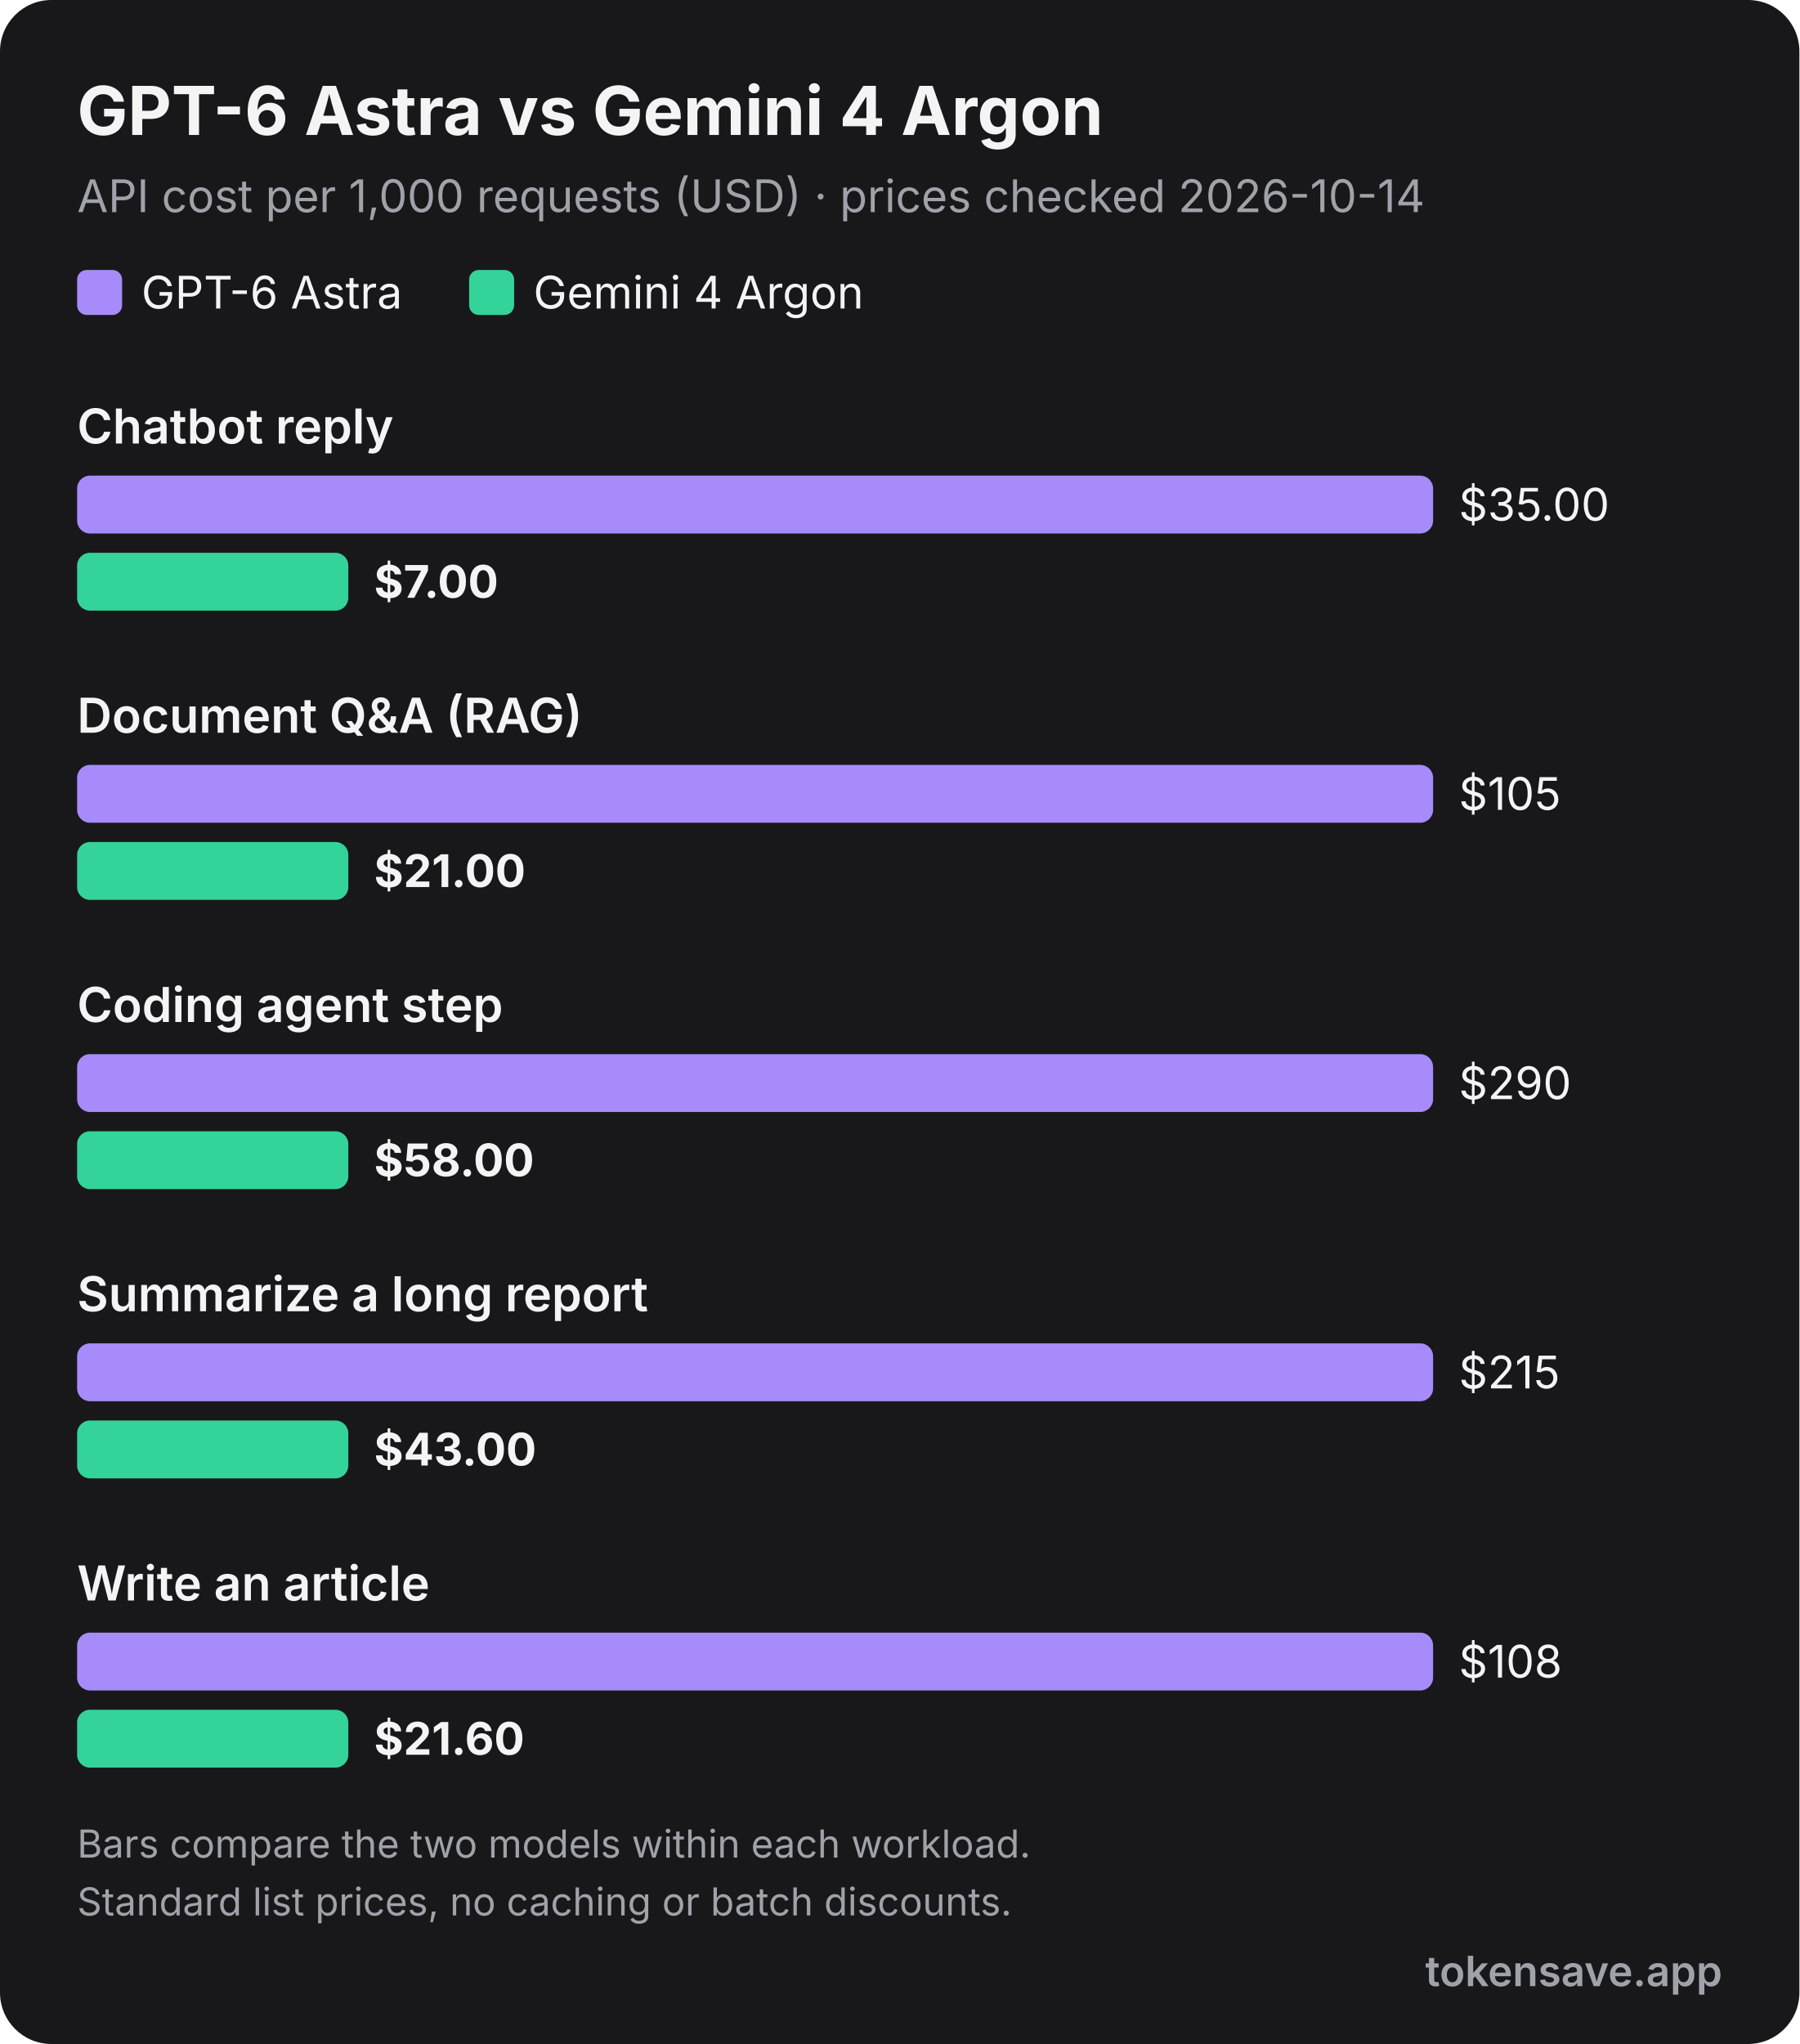
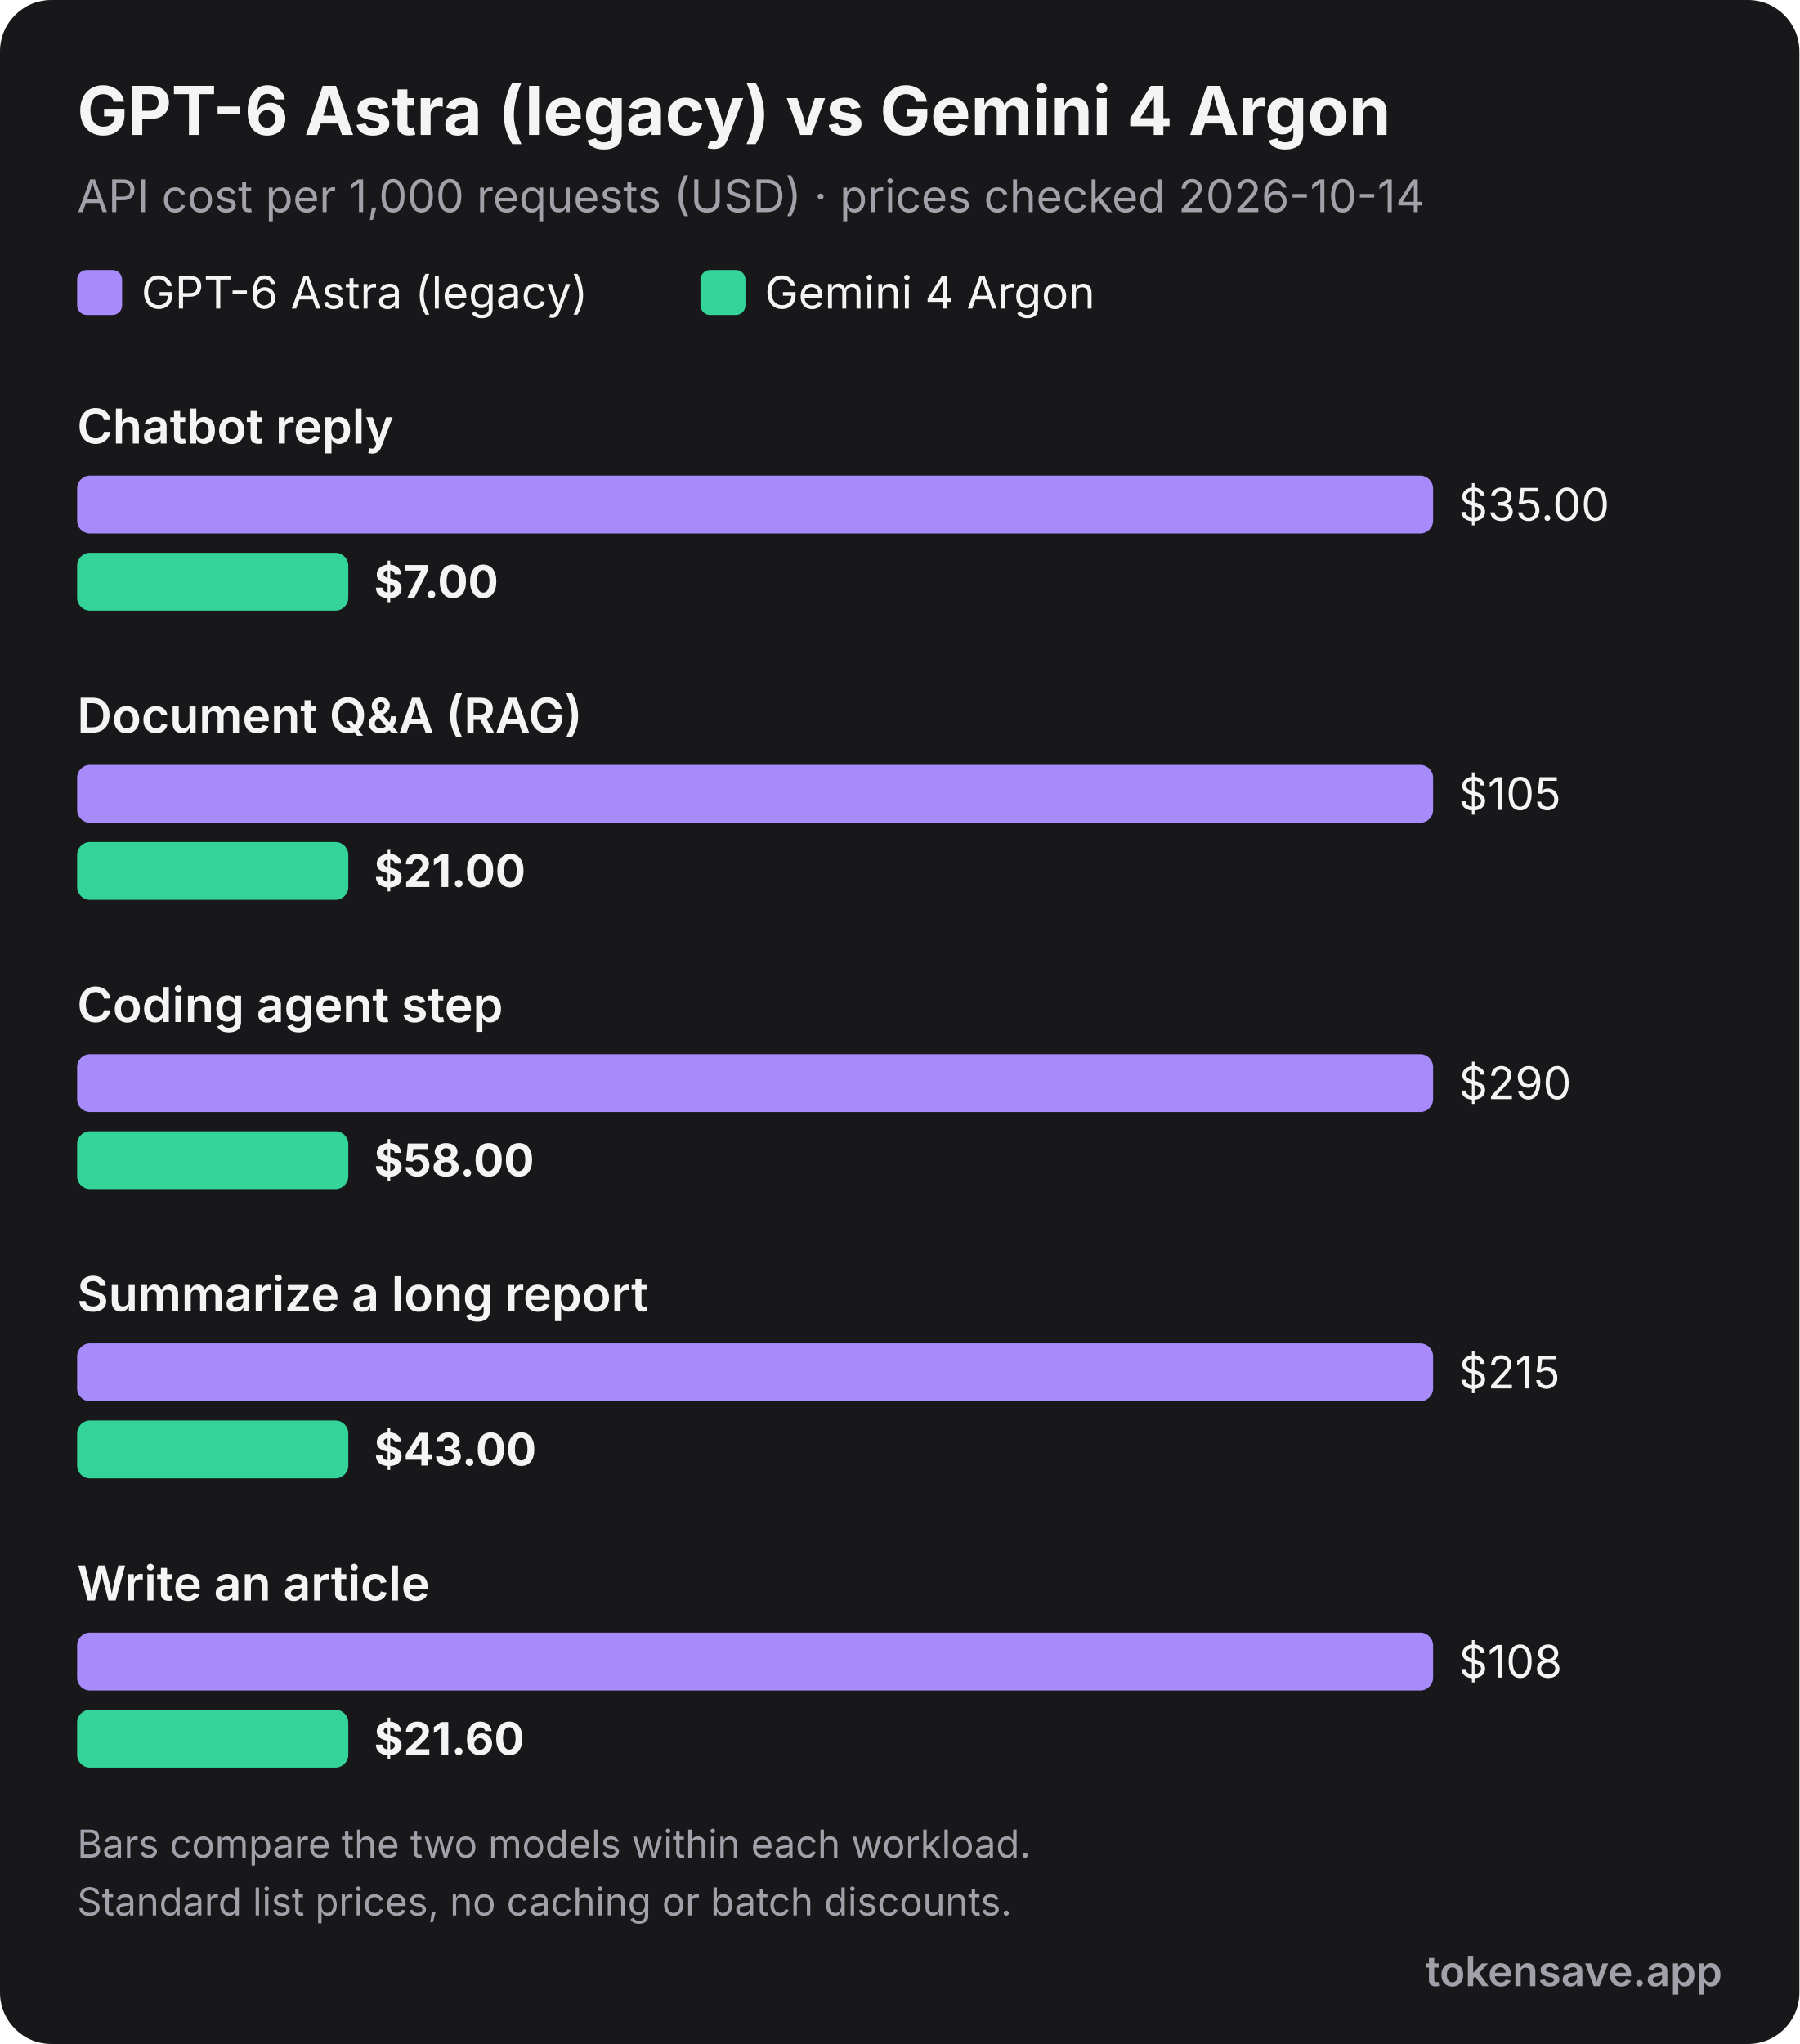
<svg xmlns="http://www.w3.org/2000/svg" viewBox="0 0 560 636" width="560" height="636" role="img" font-family="Inter, 'Segoe UI', Helvetica, Arial, sans-serif">
  <rect width="560" height="636" rx="16" fill="#18181b" />
-   <text x="24" y="42" font-size="21" font-weight="700" fill="#f4f4f5">GPT-6 Astra vs Gemini 4 Argon</text>
+   <text x="24" y="42" font-size="21" font-weight="700" fill="#f4f4f5">GPT-6 Astra (legacy) vs Gemini 4 Argon</text>
  <text x="24" y="66" font-size="14" fill="#a1a1aa">API cost per 1,000 requests (USD) · prices checked 2026-10-14</text>
  <rect x="24" y="84" width="14" height="14" rx="3" fill="#a78bfa" />
-   <text x="44" y="96" font-size="14" fill="#f4f4f5">GPT-6 Astra</text>
-   <rect x="146" y="84" width="14" height="14" rx="3" fill="#34d399" />
-   <text x="166" y="96" font-size="14" fill="#f4f4f5">Gemini 4 Argon</text>
+   <text x="44" y="96" font-size="14" fill="#f4f4f5">GPT-6 Astra (legacy)</text>
+   <rect x="218" y="84" width="14" height="14" rx="3" fill="#34d399" />
+   <text x="238" y="96" font-size="14" fill="#f4f4f5">Gemini 4 Argon</text>
  <text x="24" y="138" font-size="15" font-weight="600" fill="#f4f4f5">Chatbot reply</text>
  <rect x="24" y="148" width="422.0" height="18" rx="4" fill="#a78bfa" />
  <text x="454.0" y="162" font-size="14" font-weight="400" fill="#f4f4f5">$35.00</text>
  <rect x="24" y="172" width="84.4" height="18" rx="4" fill="#34d399" />
  <text x="116.4" y="186" font-size="14" font-weight="700" fill="#f4f4f5">$7.00</text>
  <text x="24" y="228" font-size="15" font-weight="600" fill="#f4f4f5">Document Q&amp;A (RAG)</text>
  <rect x="24" y="238" width="422.0" height="18" rx="4" fill="#a78bfa" />
  <text x="454.0" y="252" font-size="14" font-weight="400" fill="#f4f4f5">$105</text>
  <rect x="24" y="262" width="84.4" height="18" rx="4" fill="#34d399" />
  <text x="116.4" y="276" font-size="14" font-weight="700" fill="#f4f4f5">$21.00</text>
  <text x="24" y="318" font-size="15" font-weight="600" fill="#f4f4f5">Coding agent step</text>
  <rect x="24" y="328" width="422.0" height="18" rx="4" fill="#a78bfa" />
  <text x="454.0" y="342" font-size="14" font-weight="400" fill="#f4f4f5">$290</text>
  <rect x="24" y="352" width="84.4" height="18" rx="4" fill="#34d399" />
  <text x="116.4" y="366" font-size="14" font-weight="700" fill="#f4f4f5">$58.00</text>
  <text x="24" y="408" font-size="15" font-weight="600" fill="#f4f4f5">Summarize a long report</text>
  <rect x="24" y="418" width="422.0" height="18" rx="4" fill="#a78bfa" />
  <text x="454.0" y="432" font-size="14" font-weight="400" fill="#f4f4f5">$215</text>
  <rect x="24" y="442" width="84.4" height="18" rx="4" fill="#34d399" />
  <text x="116.4" y="456" font-size="14" font-weight="700" fill="#f4f4f5">$43.00</text>
  <text x="24" y="498" font-size="15" font-weight="600" fill="#f4f4f5">Write an article</text>
  <rect x="24" y="508" width="422.0" height="18" rx="4" fill="#a78bfa" />
  <text x="454.0" y="522" font-size="14" font-weight="400" fill="#f4f4f5">$108</text>
  <rect x="24" y="532" width="84.4" height="18" rx="4" fill="#34d399" />
  <text x="116.4" y="546" font-size="14" font-weight="700" fill="#f4f4f5">$21.60</text>
  <text x="24" y="578" font-size="12" fill="#a1a1aa">Bars compare the two models within each workload.</text>
  <text x="24" y="596" font-size="12" fill="#a1a1aa">Standard list prices, no caching or batch discounts.</text>
  <text x="536" y="618" text-anchor="end" font-size="13" font-weight="600" fill="#a1a1aa">tokensave.app</text>
</svg>
